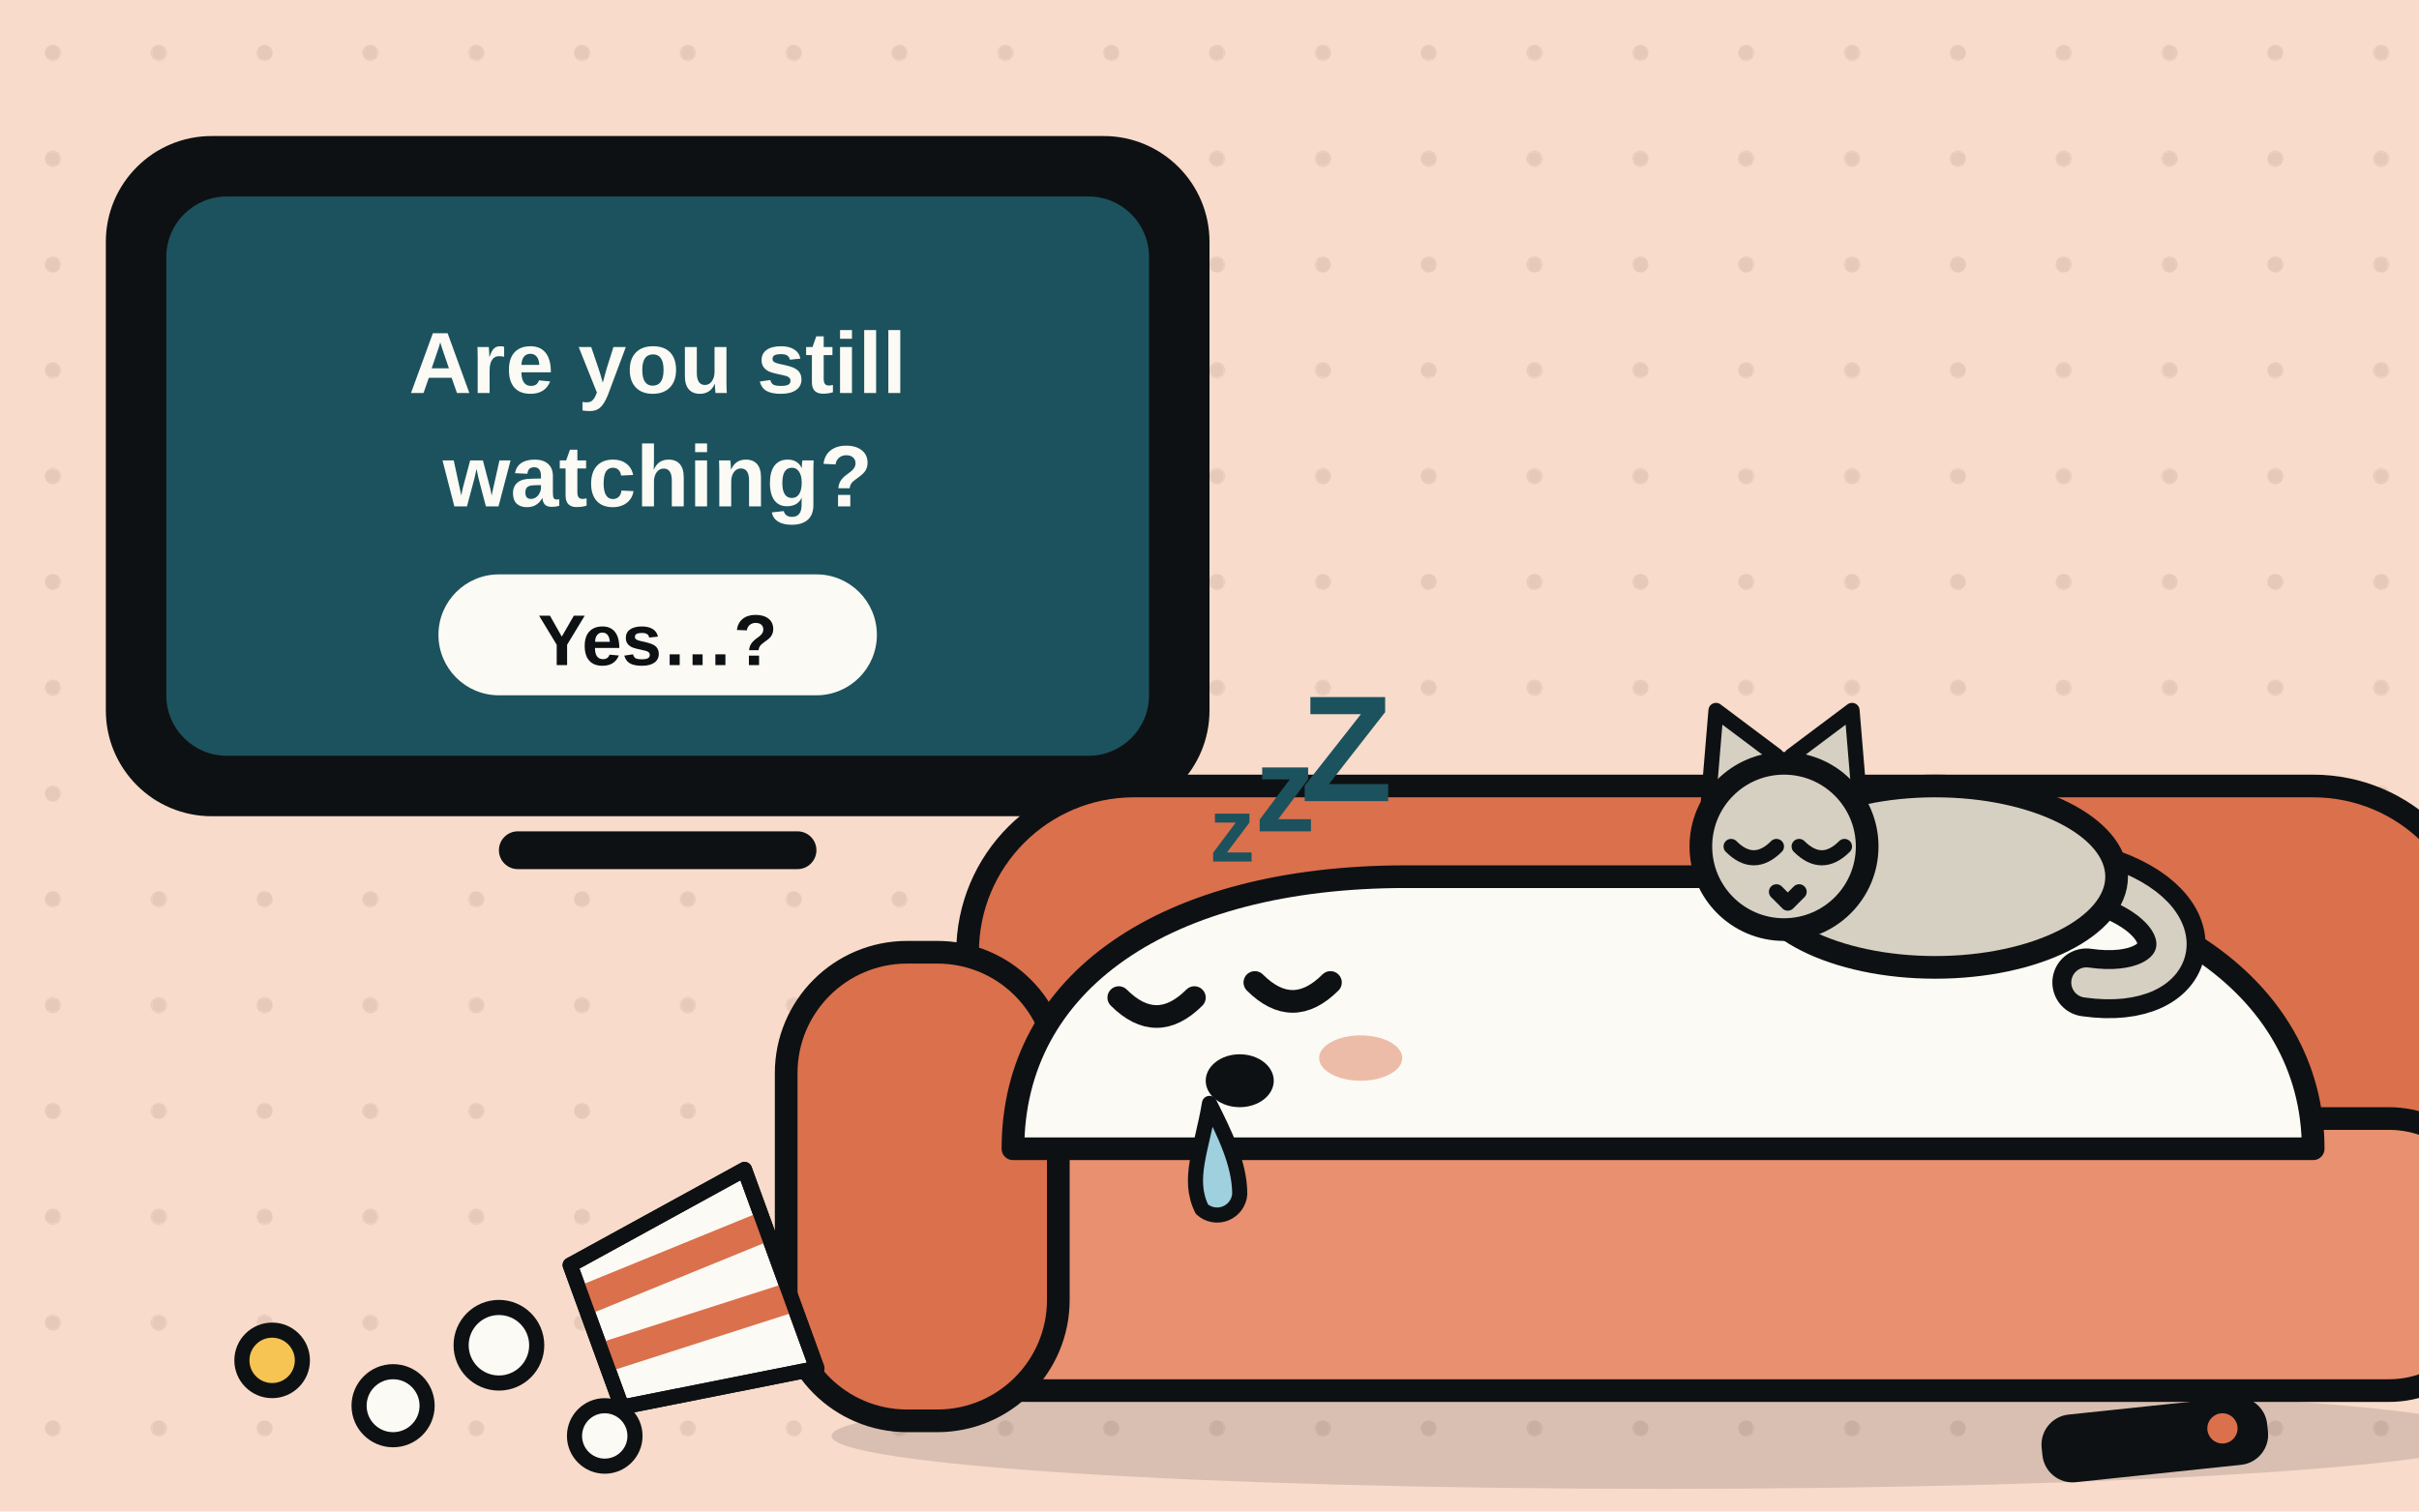
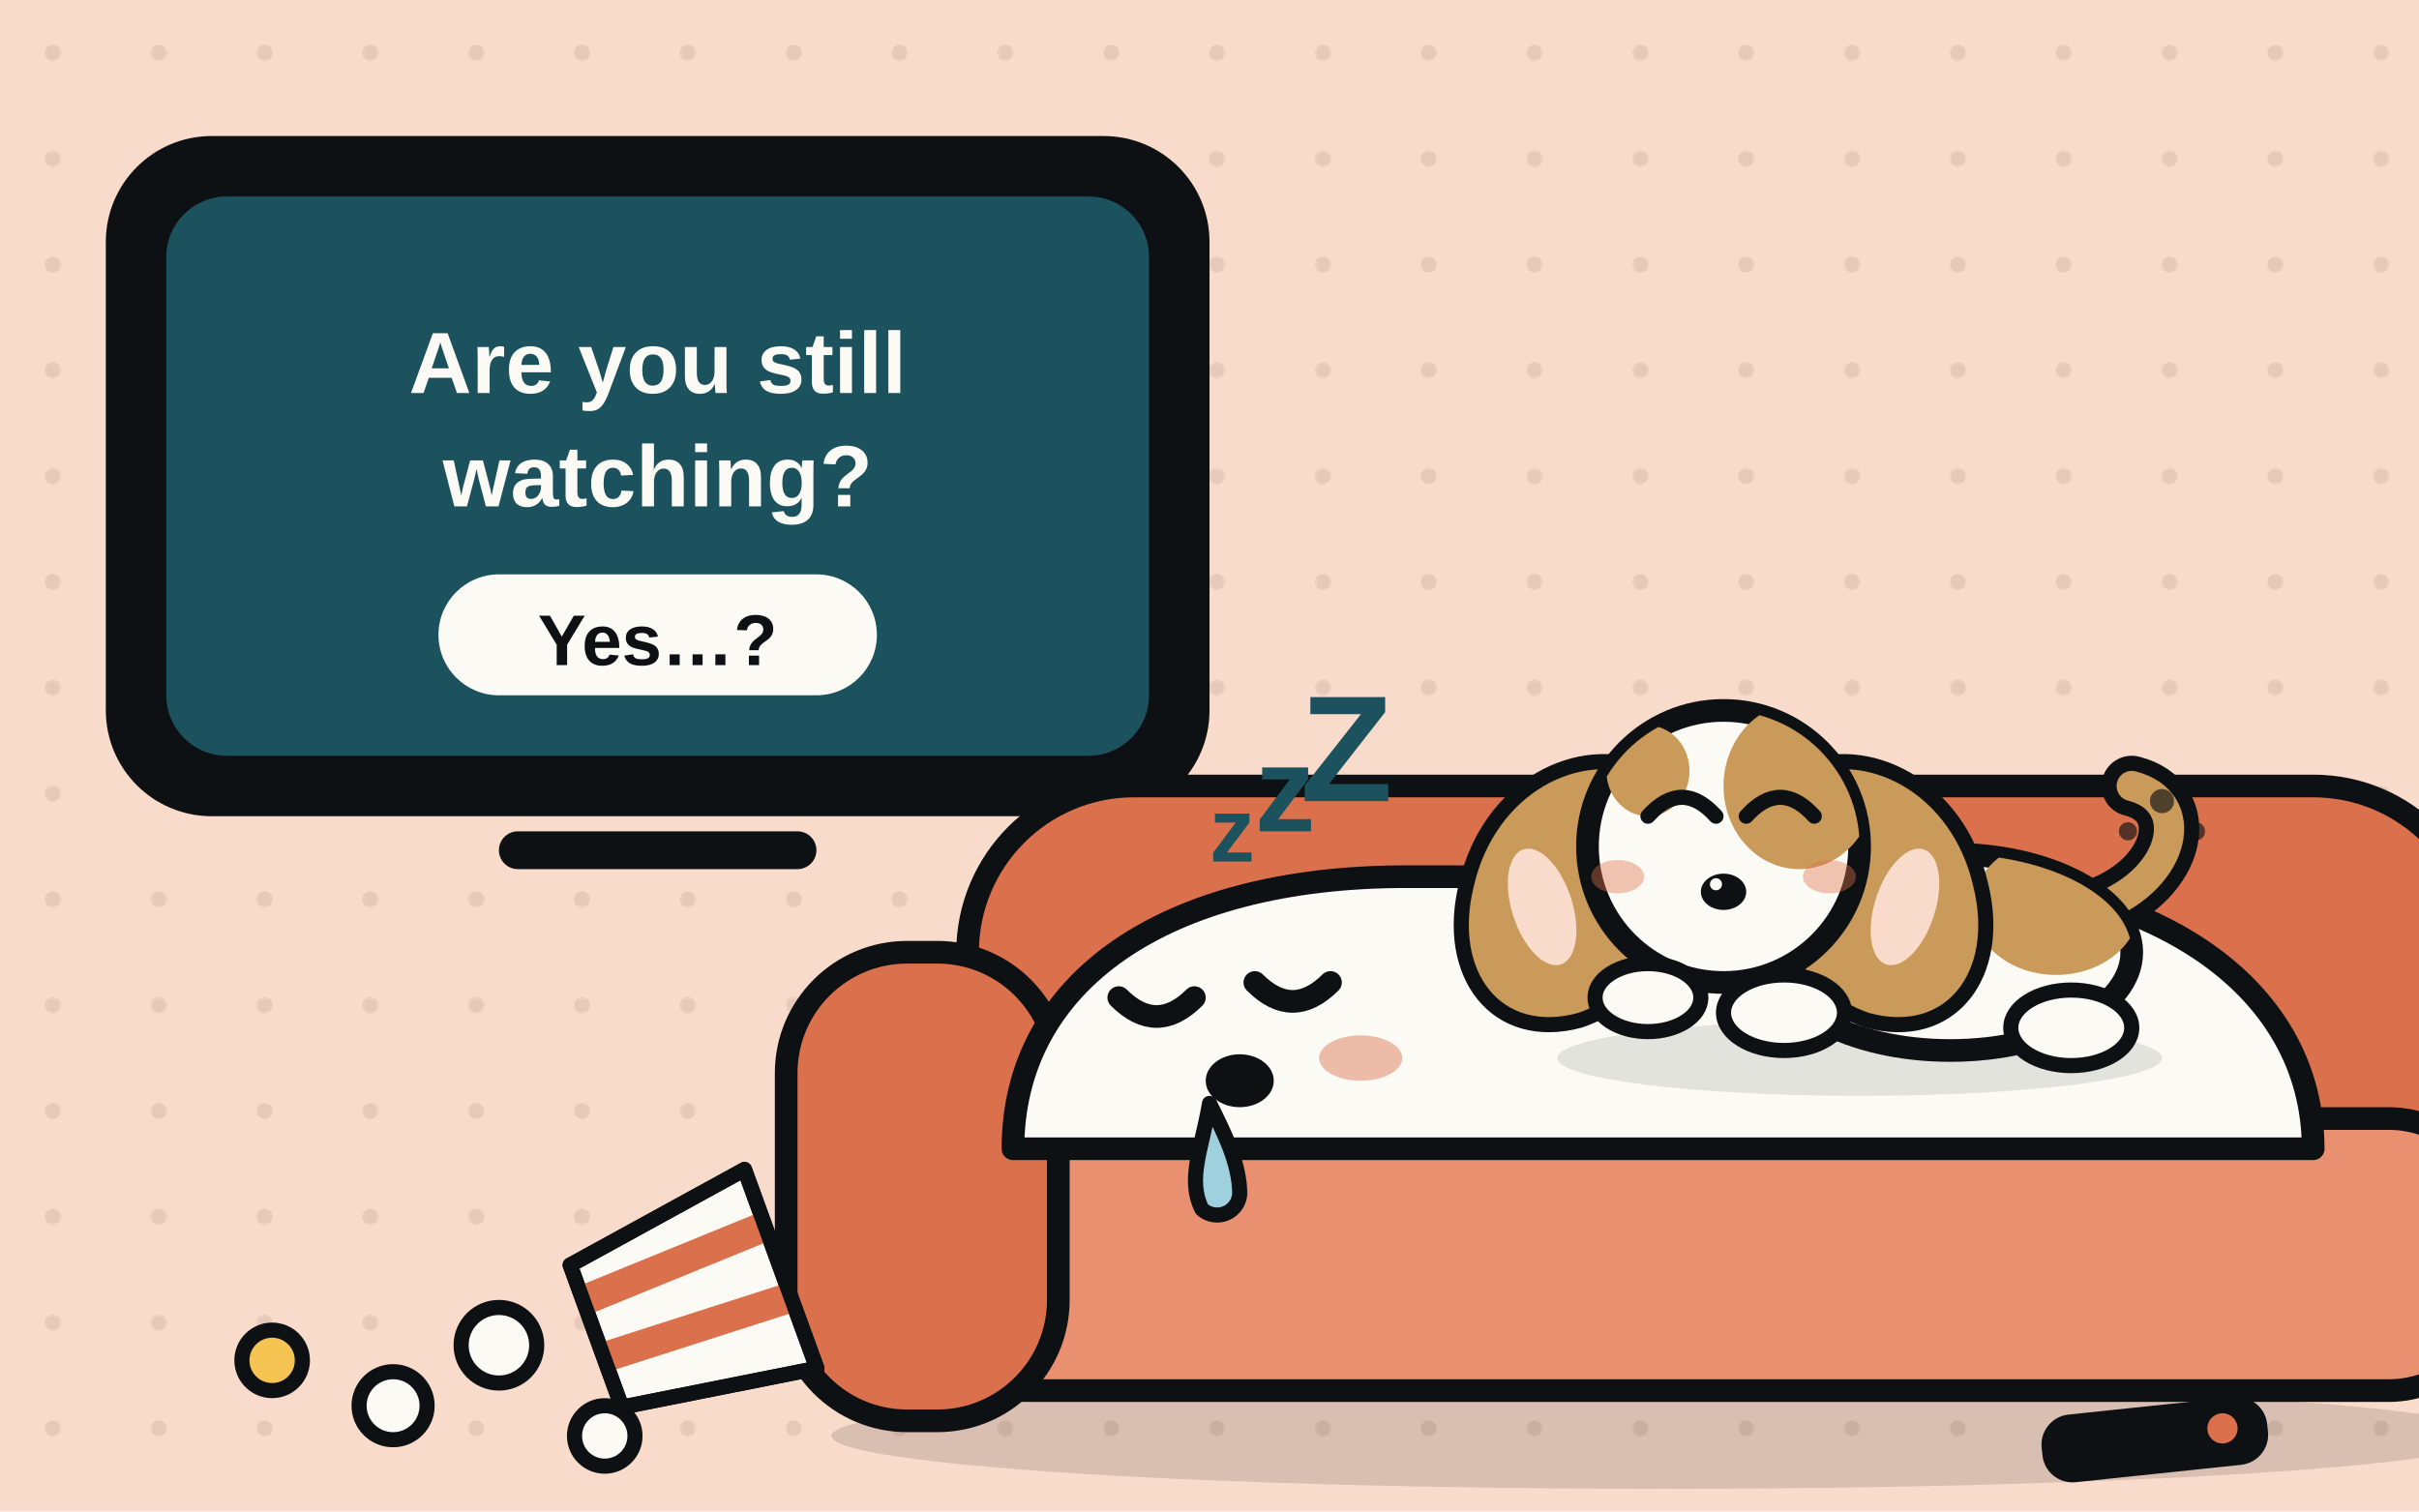
<svg xmlns="http://www.w3.org/2000/svg" viewBox="0 0 320 200" role="img" aria-labelledby="still-title">
  <defs>
    <pattern id="still-dots" width="14" height="14" patternUnits="userSpaceOnUse">
      <circle cx="7" cy="7" r="1.05" fill="#e6c9b8" />
    </pattern>
+     <clipPath id="still-dog-head">
+       <circle cx="228" cy="112" r="18" />
+     </clipPath>
+     <clipPath id="still-dog-body">
+       <ellipse cx="258" cy="126" rx="24" ry="13" />
+     </clipPath>
    <style>
      .ink { stroke: #0e1113; stroke-width: 3; stroke-linejoin: round; stroke-linecap: round; }
      .thin { stroke: #0e1113; stroke-width: 2; stroke-linejoin: round; stroke-linecap: round; }
      .breathe { transform-box: fill-box; transform-origin: 50% 100%; animation: breathe 3.2s ease-in-out infinite; }
      .z { animation: z 3.2s ease-out infinite; }
      .z-b { animation-delay: 1.05s; }
      .z-c { animation-delay: 2.1s; }
      .drool { transform-box: fill-box; transform-origin: 50% 0%; animation: drool 3.2s ease-in-out infinite; }
      .blink { animation: blink 1.4s steps(1) infinite; }
+       .dog-tail { transform-box: fill-box; transform-origin: 0% 100%; animation: tail 2.2s ease-in-out infinite; }
      @keyframes breathe { 0%, 100% { transform: scale(1, 1); } 50% { transform: scale(1.01, 1.06); } }
      @keyframes z { 0% { transform: translate(0, 0); opacity: 0; } 20% { opacity: 1; } 100% { transform: translate(10px, -26px); opacity: 0; } }
      @keyframes drool { 0%, 100% { transform: scaleY(0.6); } 50% { transform: scaleY(1.2); } }
      @keyframes blink { 0%, 100% { opacity: 1; } 50% { opacity: 0.35; } }
+       @keyframes tail { 0%, 100% { transform: rotate(-10deg); } 50% { transform: rotate(16deg); } }
      @media (prefers-reduced-motion: reduce) {
-         .breathe, .z, .drool, .blink { animation: none; }
+         .breathe, .z, .drool, .blink, .dog-tail { animation: none; }
      }
    </style>
  </defs>
  <rect width="320" height="200" fill="#f8dbca" />
  <rect width="320" height="200" fill="url(#still-dots)" />
  <rect x="14" y="18" width="146" height="90" rx="14" fill="#0e1113" />
  <rect x="22" y="26" width="130" height="74" rx="8" fill="#1c525d" />
  <g font-family="Helvetica Neue, Arial, sans-serif" font-weight="800" fill="#fbfaf4" text-anchor="middle">
    <text x="87" y="52" font-size="11.5">Are you still</text>
    <text x="87" y="67" font-size="11.5">watching?</text>
  </g>
  <g class="blink">
    <rect x="58" y="76" width="58" height="16" rx="8" fill="#fbfaf4" />
    <text x="87" y="88" text-anchor="middle" font-family="Helvetica Neue, Arial, sans-serif" font-size="9.5" font-weight="700" fill="#0e1113">Yes…?</text>
  </g>
  <rect x="66" y="110" width="42" height="5" rx="2.5" fill="#0e1113" />
  <ellipse cx="220" cy="190" rx="110" ry="7" fill="#0e1113" opacity="0.14" />
  <rect x="128" y="104" width="200" height="62" rx="22" fill="#db704c" class="ink" />
  <rect x="116" y="148" width="214" height="36" rx="14" fill="#e8906f" class="ink" />
  <rect x="104" y="126" width="36" height="62" rx="16" fill="#db704c" class="ink" />
  <g class="breathe">
    <path d="M134 152c0-22 20-36 52-36h68c30 0 52 14 52 36z" fill="#fbfaf4" class="ink" />
  </g>
  <path d="M148 132q5 5 10 0M166 130q5 5 10 0" class="ink" fill="none" />
  <ellipse cx="164" cy="143" rx="4.5" ry="3.5" fill="#0e1113" />
  <path class="drool thin" d="M160 146c-1 6-3 10-1 14a3 3 0 0 0 5-2c0-4-2-8-4-12z" fill="#9fd0de" />
  <ellipse cx="180" cy="140" rx="5.5" ry="3" fill="#db704c" opacity="0.45" />
  <g font-family="Helvetica Neue, Arial, sans-serif" font-weight="800" fill="#1c525d">
    <text class="z" x="160" y="114" font-size="12">z</text>
    <text class="z z-b" x="166" y="110" font-size="16">z</text>
    <text class="z z-c" x="172" y="106" font-size="20">Z</text>
  </g>
-   <path d="M276 116c16 4 14 16 0 14" stroke="#0e1113" stroke-width="9" stroke-linecap="round" fill="none" />
-   <path d="M276 116c16 4 14 16 0 14" stroke="#d6d0c3" stroke-width="4" stroke-linecap="round" fill="none" />
-   <ellipse cx="256" cy="116" rx="24" ry="12" fill="#d6d0c3" class="ink" />
-   <path d="M226 106l1-12 8 6M246 106l-1-12-8 6" fill="#d6d0c3" class="thin" />
-   <circle cx="236" cy="112" r="11" fill="#d6d0c3" class="ink" />
-   <path d="M229 112q3 3 6 0M238 112q3 3 6 0" class="thin" fill="none" />
-   <path d="M235 118l1.5 1.5 1.5-1.5" class="thin" fill="none" />
+   <ellipse cx="246" cy="140" rx="40" ry="5" fill="#0e1113" opacity="0.1" />
+   <path class="dog-tail" d="M278 120c10-4 12-14 4-16" stroke="#0e1113" stroke-width="8" stroke-linecap="round" fill="none" />
+   <path class="dog-tail" d="M278 120c10-4 12-14 4-16" stroke="#c99a5a" stroke-width="4" stroke-linecap="round" fill="none" />
+   <path d="M218 102c-9-4-21 2-24 15-3 12 4 21 15 18 9-3 16-14 18-24 1-4-2-8-9-9z" fill="#c99a5a" class="thin" />
+   <ellipse cx="204" cy="120" rx="4" ry="8" transform="rotate(-18 204 120)" fill="#f8dbca" />
+   <ellipse cx="258" cy="126" rx="24" ry="13" fill="#fbfaf4" class="ink" />
+   <g clip-path="url(#still-dog-body)">
+     <ellipse cx="272" cy="120" rx="11" ry="9" fill="#c99a5a" />
+   </g>
+   <ellipse cx="274" cy="136" rx="8" ry="5" fill="#fbfaf4" class="thin" />
+   <path d="M238 102c9-4 21 2 24 15 3 12-4 21-15 18-9-3-16-14-18-24-1-4 2-8 9-9z" fill="#c99a5a" class="thin" />
+   <ellipse cx="252" cy="120" rx="4" ry="8" transform="rotate(18 252 120)" fill="#f8dbca" />
+   <circle cx="228" cy="112" r="18" fill="#fbfaf4" class="ink" />
+   <g clip-path="url(#still-dog-head)">
+     <ellipse cx="218" cy="102" rx="5.5" ry="6" fill="#c99a5a" />
+     <ellipse cx="238" cy="104" rx="10" ry="11" fill="#c99a5a" />
+   </g>
+   <path d="M218 108q4.5-5 9 0" class="thin" fill="none" />
+   <path d="M231 108q4.5-5 9 0" class="thin" fill="none" />
+   <ellipse cx="214" cy="116" rx="3.5" ry="2.2" fill="#db704c" opacity="0.4" />
+   <ellipse cx="242" cy="116" rx="3.5" ry="2.2" fill="#db704c" opacity="0.4" />
+   <ellipse cx="228" cy="118" rx="3" ry="2.4" fill="#0e1113" />
+   <circle cx="227" cy="117" r="0.8" fill="#fbfaf4" />
+   <ellipse cx="218" cy="132" rx="7" ry="4.5" fill="#fbfaf4" class="thin" />
+   <ellipse cx="236" cy="134" rx="8" ry="5" fill="#fbfaf4" class="thin" />
+   <g fill="#0e1113" opacity="0.65">
+     <circle cx="286" cy="106" r="1.6" />
+     <circle cx="290.5" cy="110" r="1.2" />
+     <circle cx="281.5" cy="110" r="1.2" />
+   </g>
  <g transform="rotate(70 92 172)">
    <path d="M78 160h28l-4 26h-20z" fill="#fbfaf4" class="thin" />
    <path d="M86 160l1 26M96 160l-1 26" stroke="#db704c" stroke-width="4" />
    <path d="M78 160h28l-4 26h-20z" fill="none" class="thin" />
  </g>
  <g fill="#fbfaf4" class="thin">
    <circle cx="66" cy="178" r="5" />
    <circle cx="52" cy="186" r="4.5" />
    <circle cx="80" cy="190" r="4" />
    <circle cx="36" cy="180" r="4" fill="#f6c453" />
  </g>
  <rect x="270" y="186" width="30" height="9" rx="4" fill="#0e1113" transform="rotate(-6 285 190)" />
  <circle cx="294" cy="189" r="2" fill="#db704c" />
</svg>
